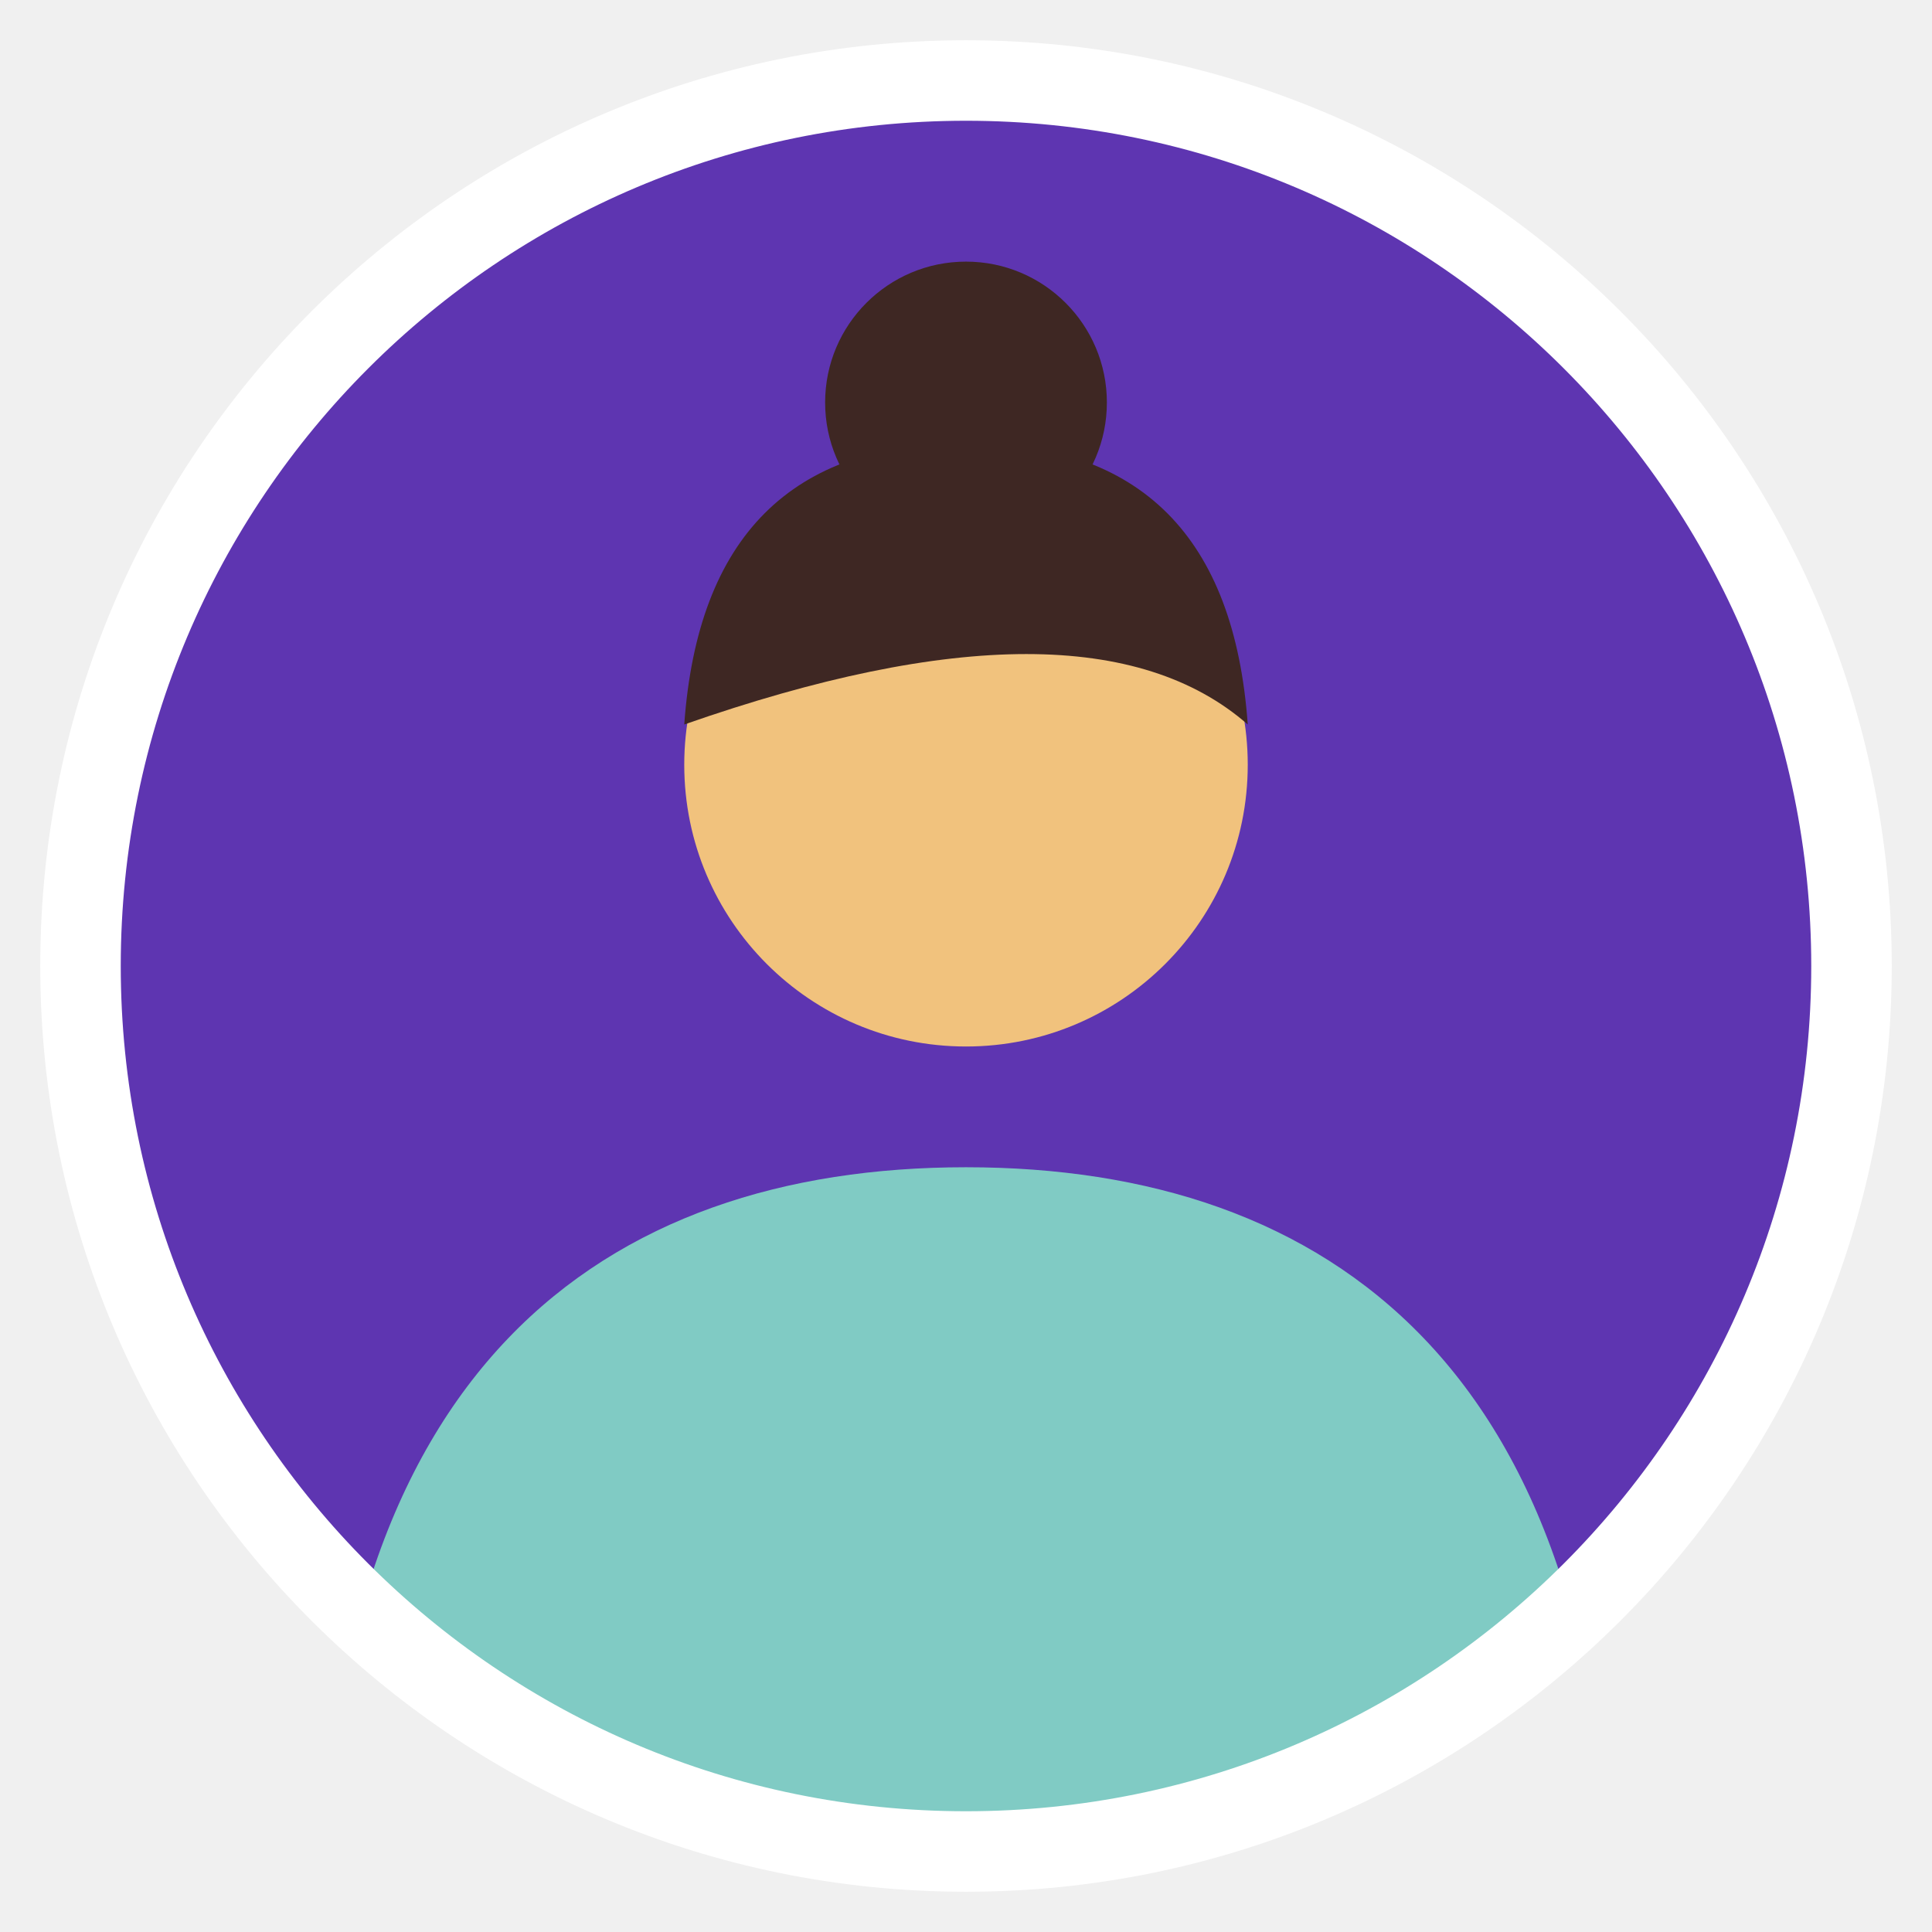
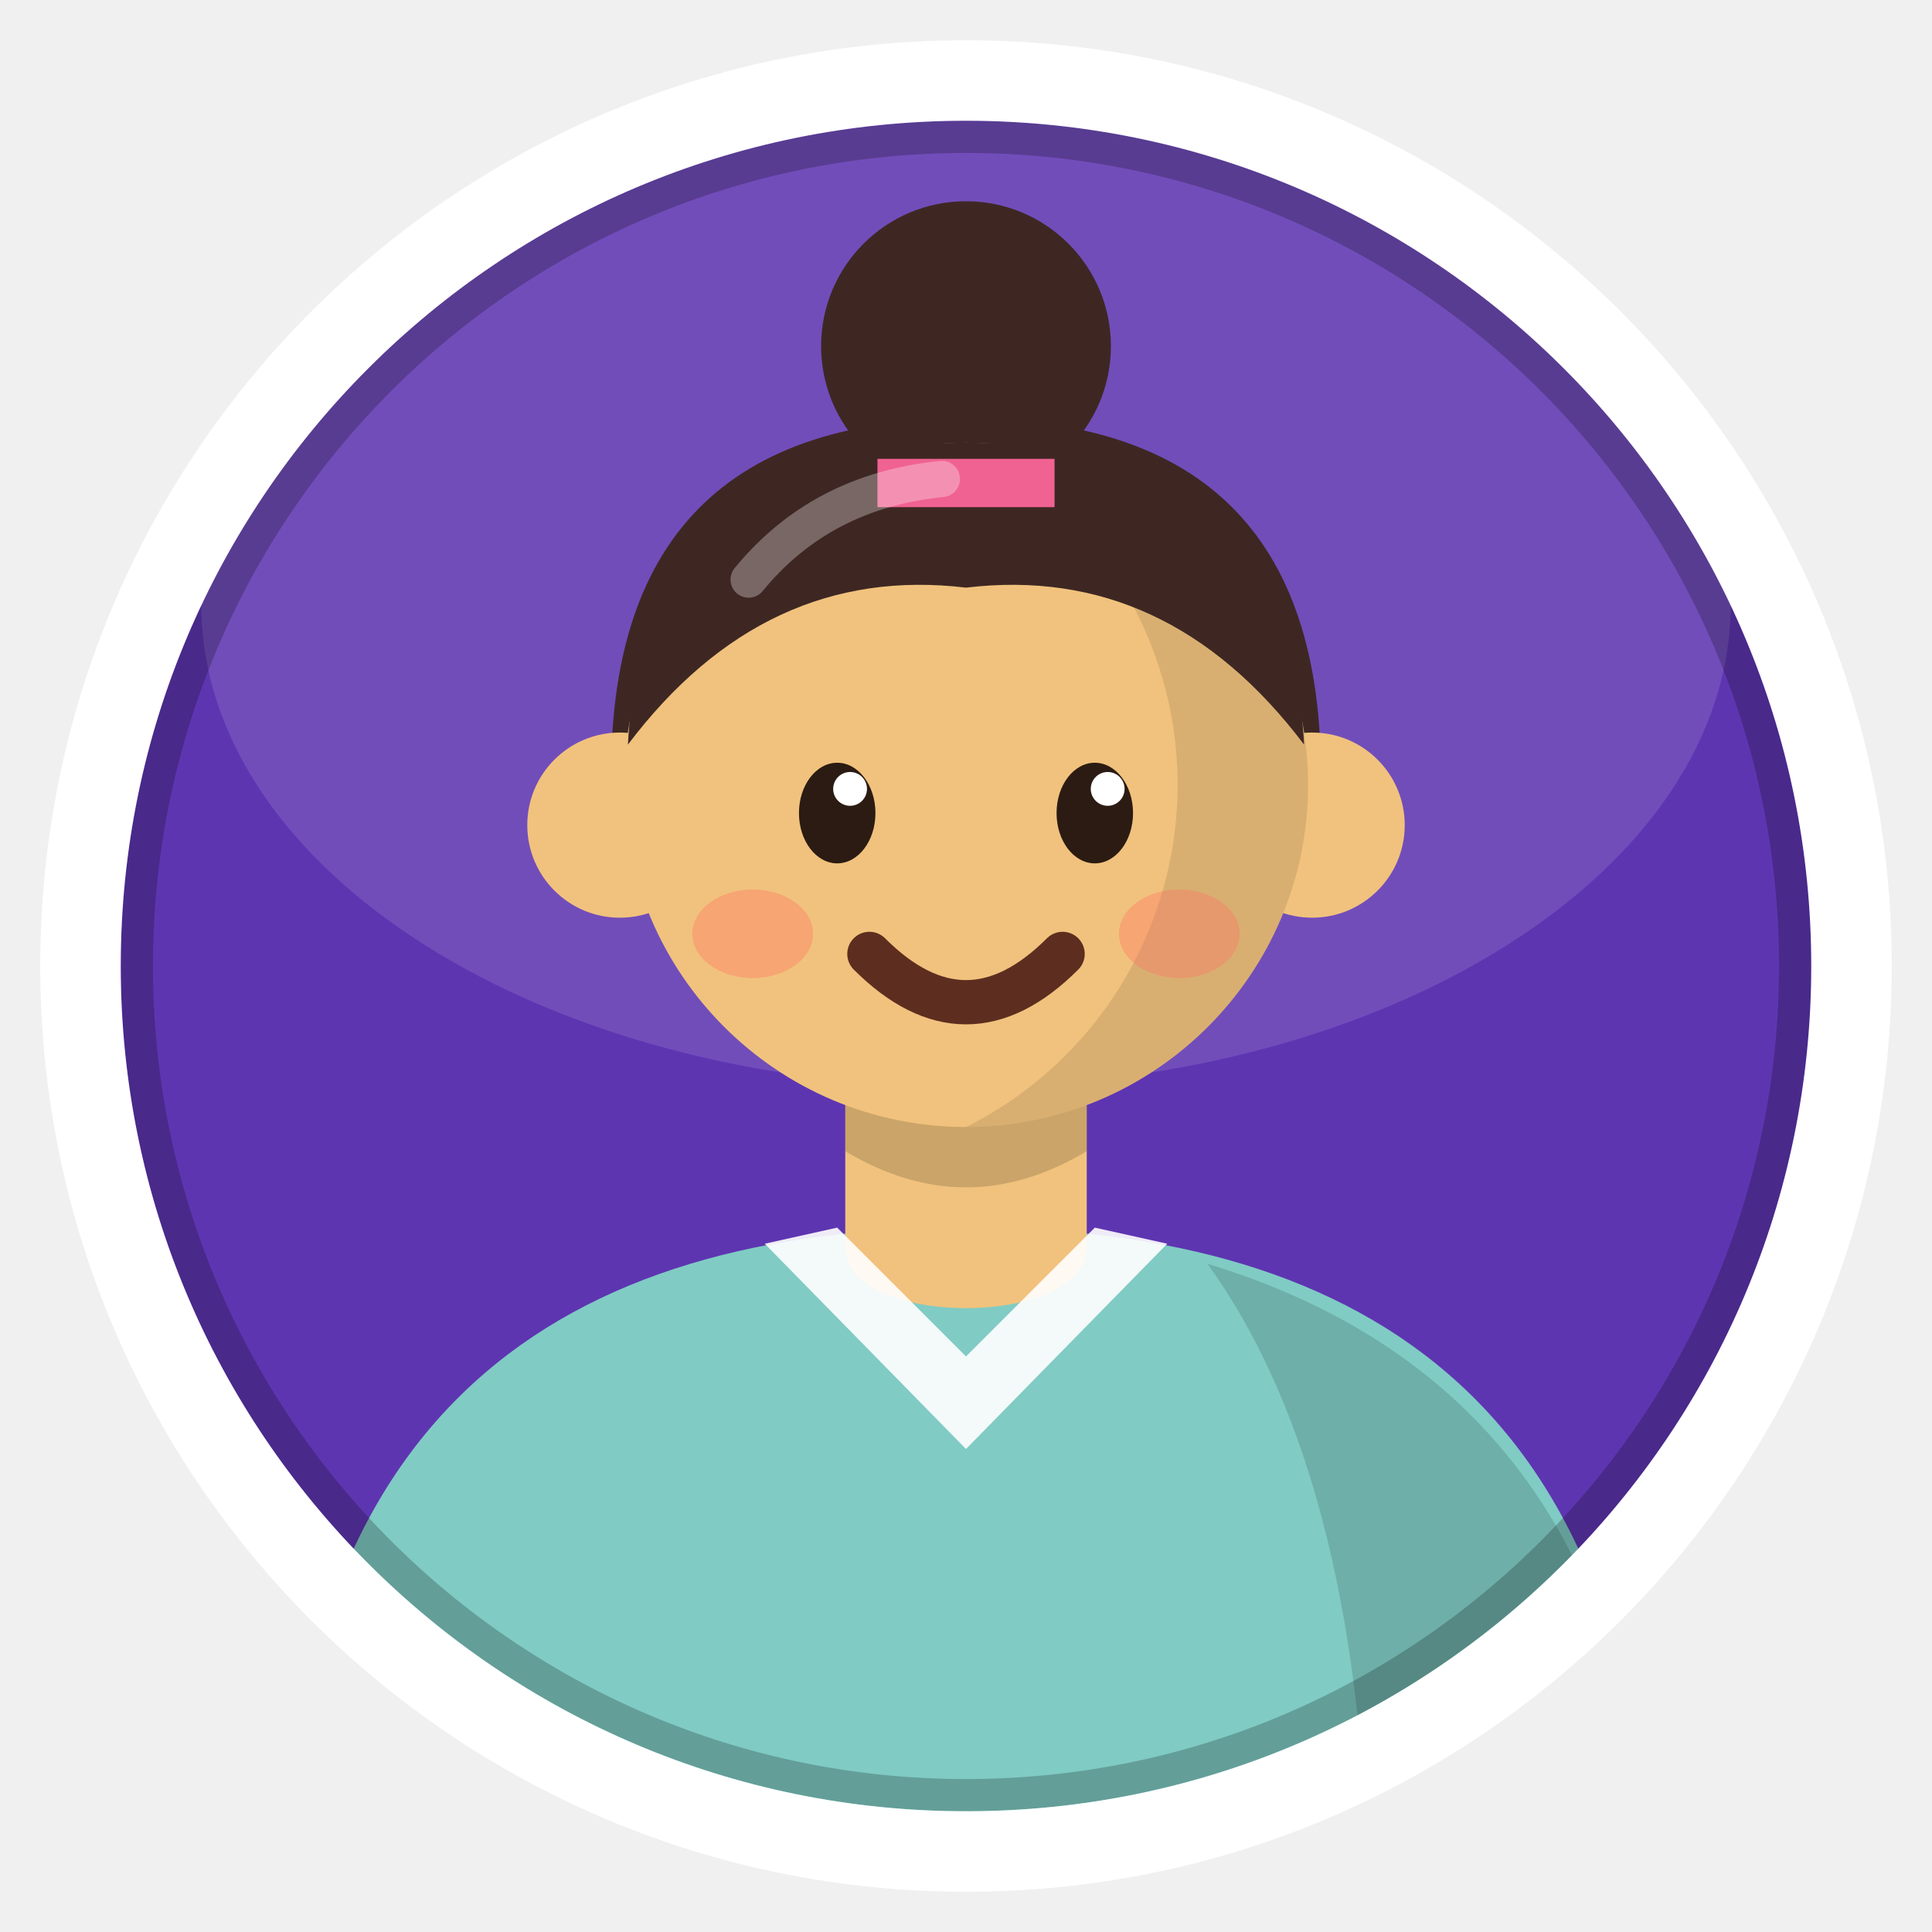
<svg xmlns="http://www.w3.org/2000/svg" width="96" height="96" viewBox="0 0 48 48">
  <defs>
    <clipPath id="c">
      <path d="M2,24 A22,22 0 1,0 46,24 A22,22 0 1,0 2,24 Z" />
    </clipPath>
  </defs>
  <path d="M2,24 A22,22 0 1,0 46,24 A22,22 0 1,0 2,24 Z" fill="#5E35B1" />
  <g clip-path="url(#c)">
-     <path d="M20.5,10 A3.5,3.5 0 1,0 27.5,10 A3.5,3.5 0 1,0 20.5,10 Z" fill="#3E2723" />
-     <path d="M8,48 C8,34 15,29 24,29 C33,29 40,34 40,48 Z" fill="#80CBC4" />
-     <path d="M17,19 A7,7 0 1,0 31,19 A7,7 0 1,0 17,19 Z" fill="#F1C27D" />
-     <path d="M17,18 Q17.5,11 24,11 Q30.5,11 31,18 Q27,14.5 17,18 Z" fill="#3E2723" />
+     <path d="M5,15 A19,12 0 1,0 43,15 A19,12 0 1,0 5,15 Z" fill="#FFFFFF" fill-opacity="0.12" />
+     <path d="M20.4,8.6 A3.6,3.6 0 1,0 27.6,8.6 A3.6,3.6 0 1,0 20.4,8.6 Z" fill="#3E2723" />
+     <path d="M15.2,20 Q14.8,10.4 24,10.4 Q33.2,10.4 32.8,20 Z" fill="#3E2723" />
+     <path d="M7,48 C7,35 14,30.5 24,30.5 C34,30.5 41,35 41,48 Z" fill="#80CBC4" />
+     <path d="M30,31.4 C36.6,33.4 41,38.4 41,48 L34,48 C34,40.5 32.6,35 30,31.4 Z" fill="#000000" fill-opacity="0.14" />
+     <path d="M21,25.5 H27 V31 C27,33 21,33 21,31 Z" fill="#F1C27D" />
+     <path d="M21,26.5 H27 V28.6 C25,29.8 23,29.8 21,28.6 Z" fill="#000000" fill-opacity="0.16" />
+     <path d="M19,30.9 L24,36 L29,30.9 L27.2,30.5 L24,33.7 L20.8,30.5 Z" fill="#FFFFFF" fill-opacity="0.9" />
+     <path d="M13.1,20.5 A2.3,2.3 0 1,0 17.7,20.5 A2.3,2.3 0 1,0 13.1,20.5 Z M30.3,20.5 A2.3,2.3 0 1,0 34.9,20.5 A2.3,2.3 0 1,0 30.3,20.5 Z" fill="#F1C27D" />
+     <path d="M15.5,19.5 A8.5,8.5 0 1,0 32.5,19.5 A8.5,8.5 0 1,0 15.5,19.5 Z" fill="#F1C27D" />
+     <path d="M24,11 A8.5,8.5 0 0,1 24,28 A9.5,9.5 0 0,0 24,11 Z" fill="#000000" fill-opacity="0.1" />
+     <path d="M19.85,20.2 A0.95,1.25 0 1,0 21.75,20.2 A0.95,1.25 0 1,0 19.85,20.2 Z M26.25,20.2 A0.95,1.25 0 1,0 28.15,20.2 A0.95,1.25 0 1,0 26.25,20.2 Z" fill="#2B1B12" />
+     <path d="M20.7,19.6 A0.42,0.42 0 1,0 21.54,19.6 A0.42,0.42 0 1,0 20.7,19.6 Z M27.1,19.6 A0.42,0.42 0 1,0 27.94,19.6 A0.42,0.42 0 1,0 27.1,19.6 Z" fill="#FFFFFF" />
+     <path d="M17.2,23.2 A1.5,1.1 0 1,0 20.2,23.2 A1.5,1.1 0 1,0 17.2,23.2 Z M27.8,23.2 A1.5,1.1 0 1,0 30.8,23.2 A1.5,1.1 0 1,0 27.8,23.2 Z" fill="#FF6F61" fill-opacity="0.35" />
+     <path d="M21.6,23.7 Q24,26.1 26.4,23.7" fill="none" stroke="#5D2E1F" stroke-width="1.1" stroke-linecap="round" stroke-linejoin="round" />
+     <path d="M15.6,18.5 Q16,11 24,11 Q32,11 32.4,18.5 Q29,14 24,14.6 Q19,14 15.6,18.5 Z" fill="#3E2723" />
+     <path d="M21.8,11.4 H26.2 V12.6 H21.8 Z" fill="#F06292" />
+     <path d="M18.6,14.4 Q20.4,12.2 23.4,11.9" fill="none" stroke="#FFFFFF" stroke-width="0.9" stroke-linecap="round" stroke-linejoin="round" stroke-opacity="0.3" />
  </g>
+   <path d="M3.4,24 A20.6,20.6 0 1,0 44.6,24 A20.6,20.6 0 1,0 3.4,24 Z" fill="none" stroke="#000000" stroke-width="0.8" stroke-linecap="round" stroke-linejoin="round" stroke-opacity="0.22" />
  <path d="M2,24 A22,22 0 1,0 46,24 A22,22 0 1,0 2,24 Z" fill="none" stroke="#FFFFFF" stroke-width="2" stroke-linecap="round" stroke-linejoin="round" />
</svg>
